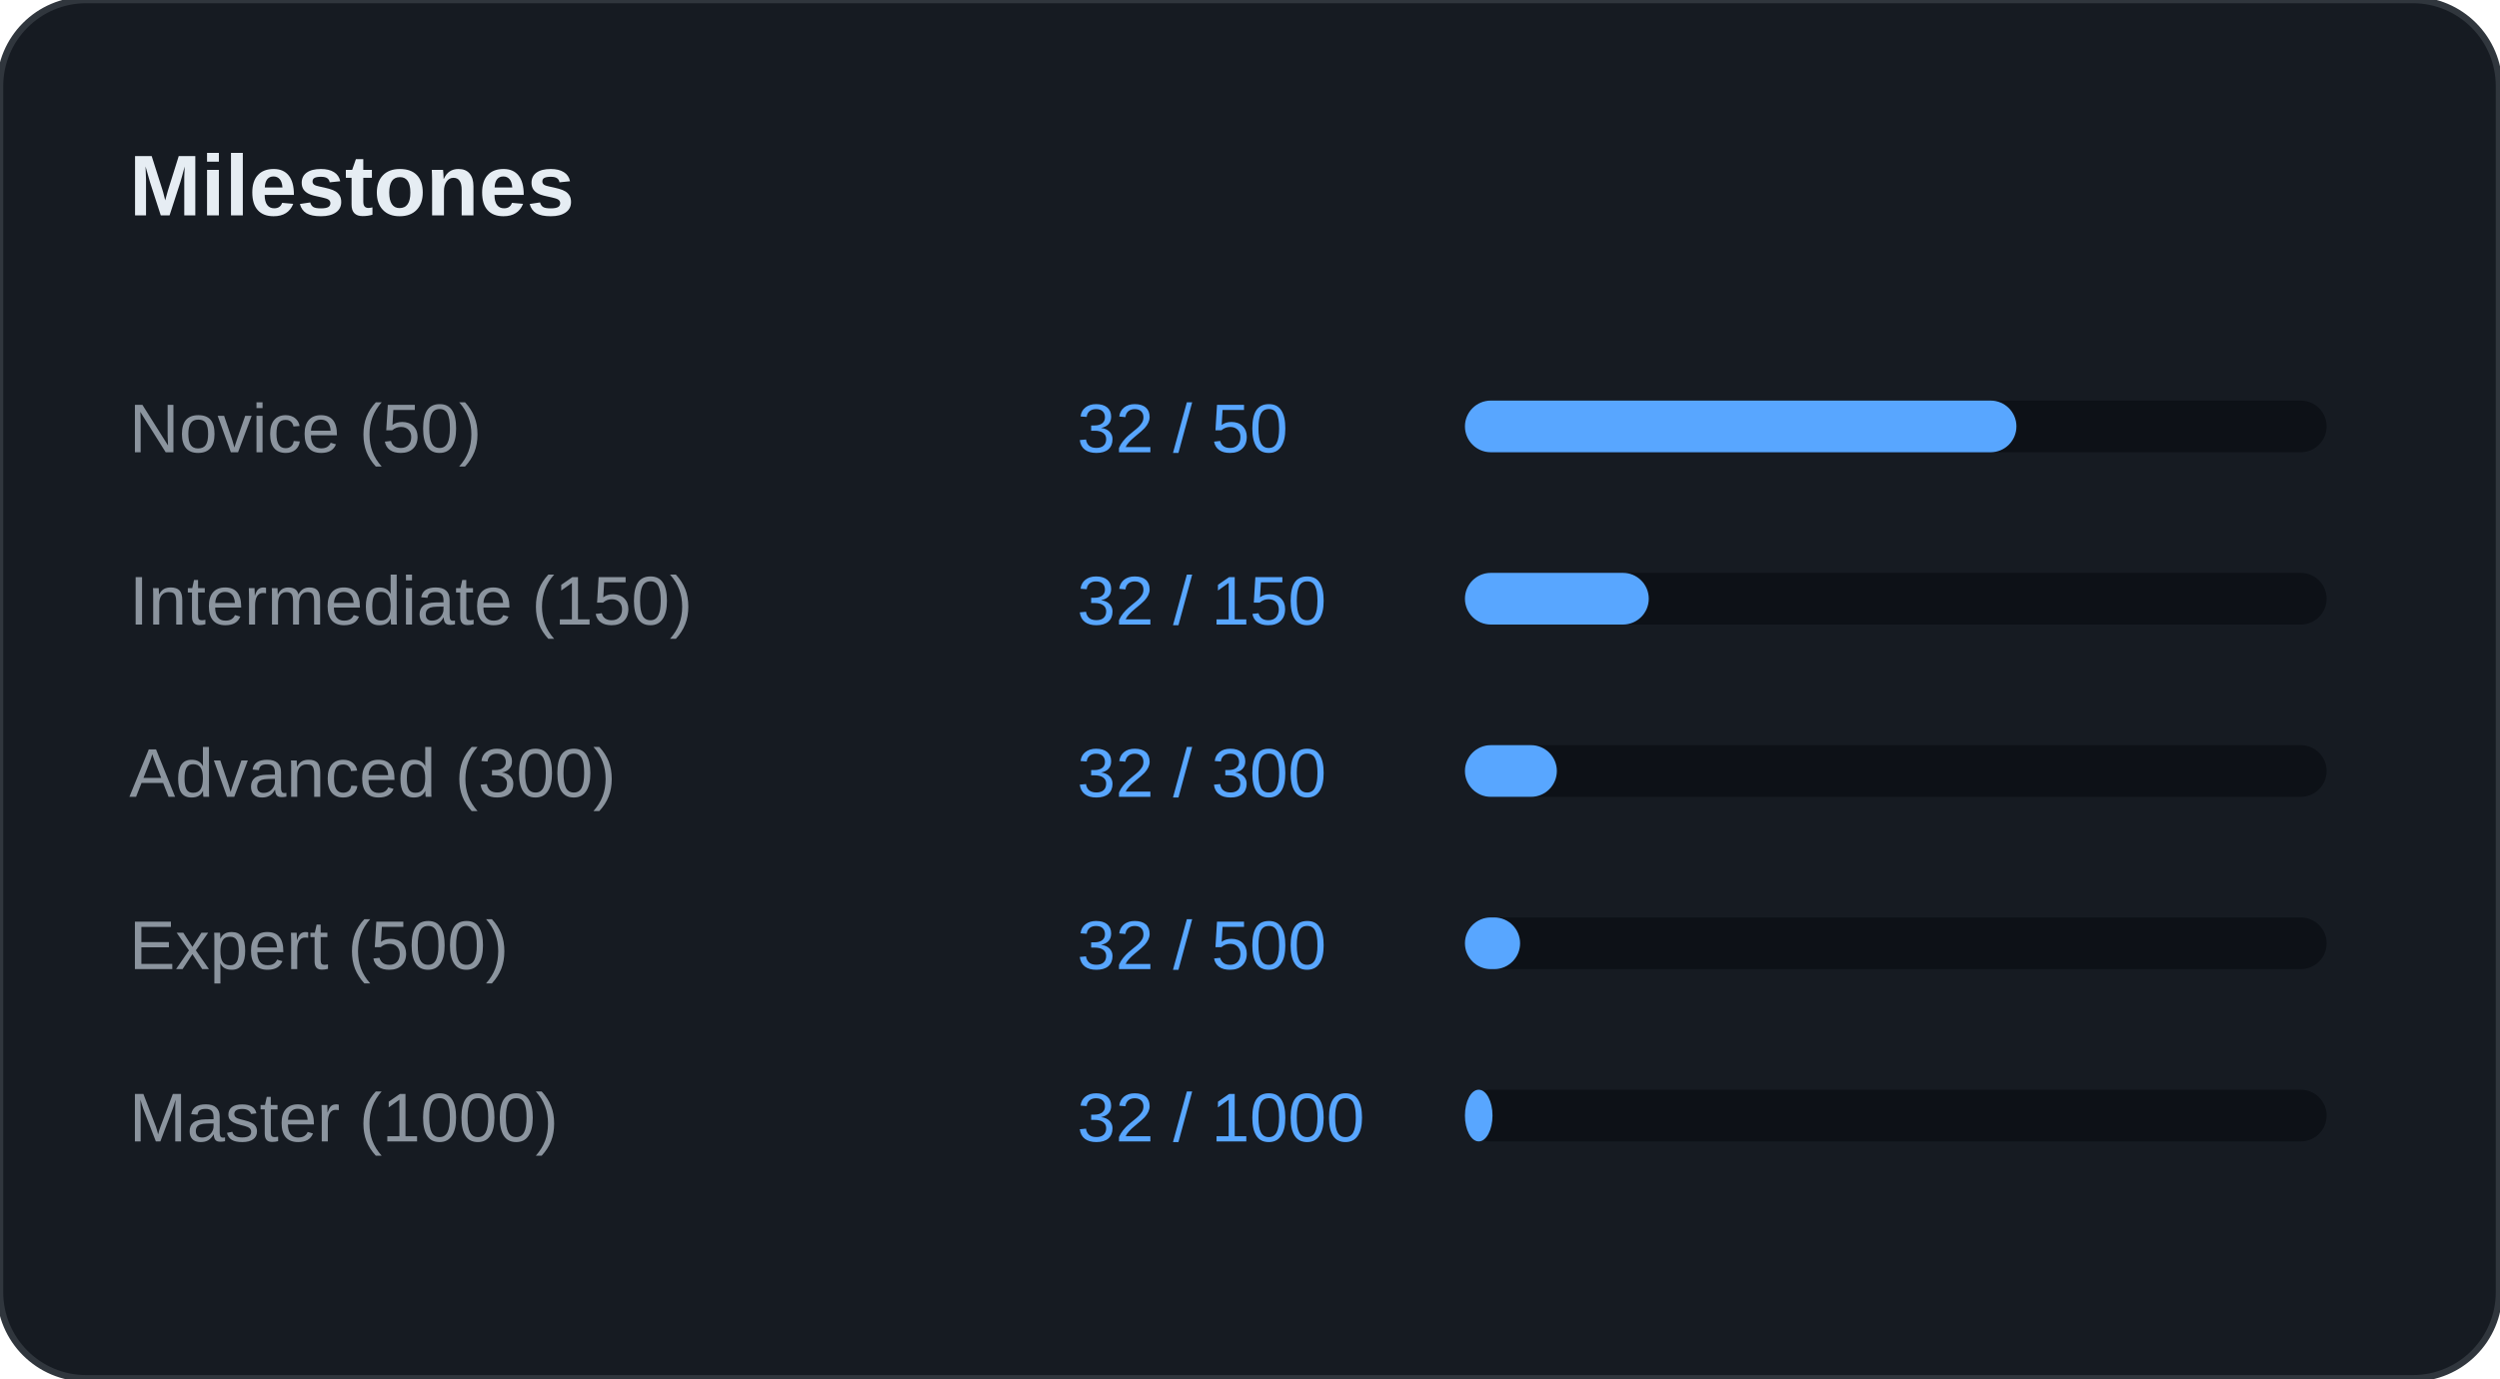
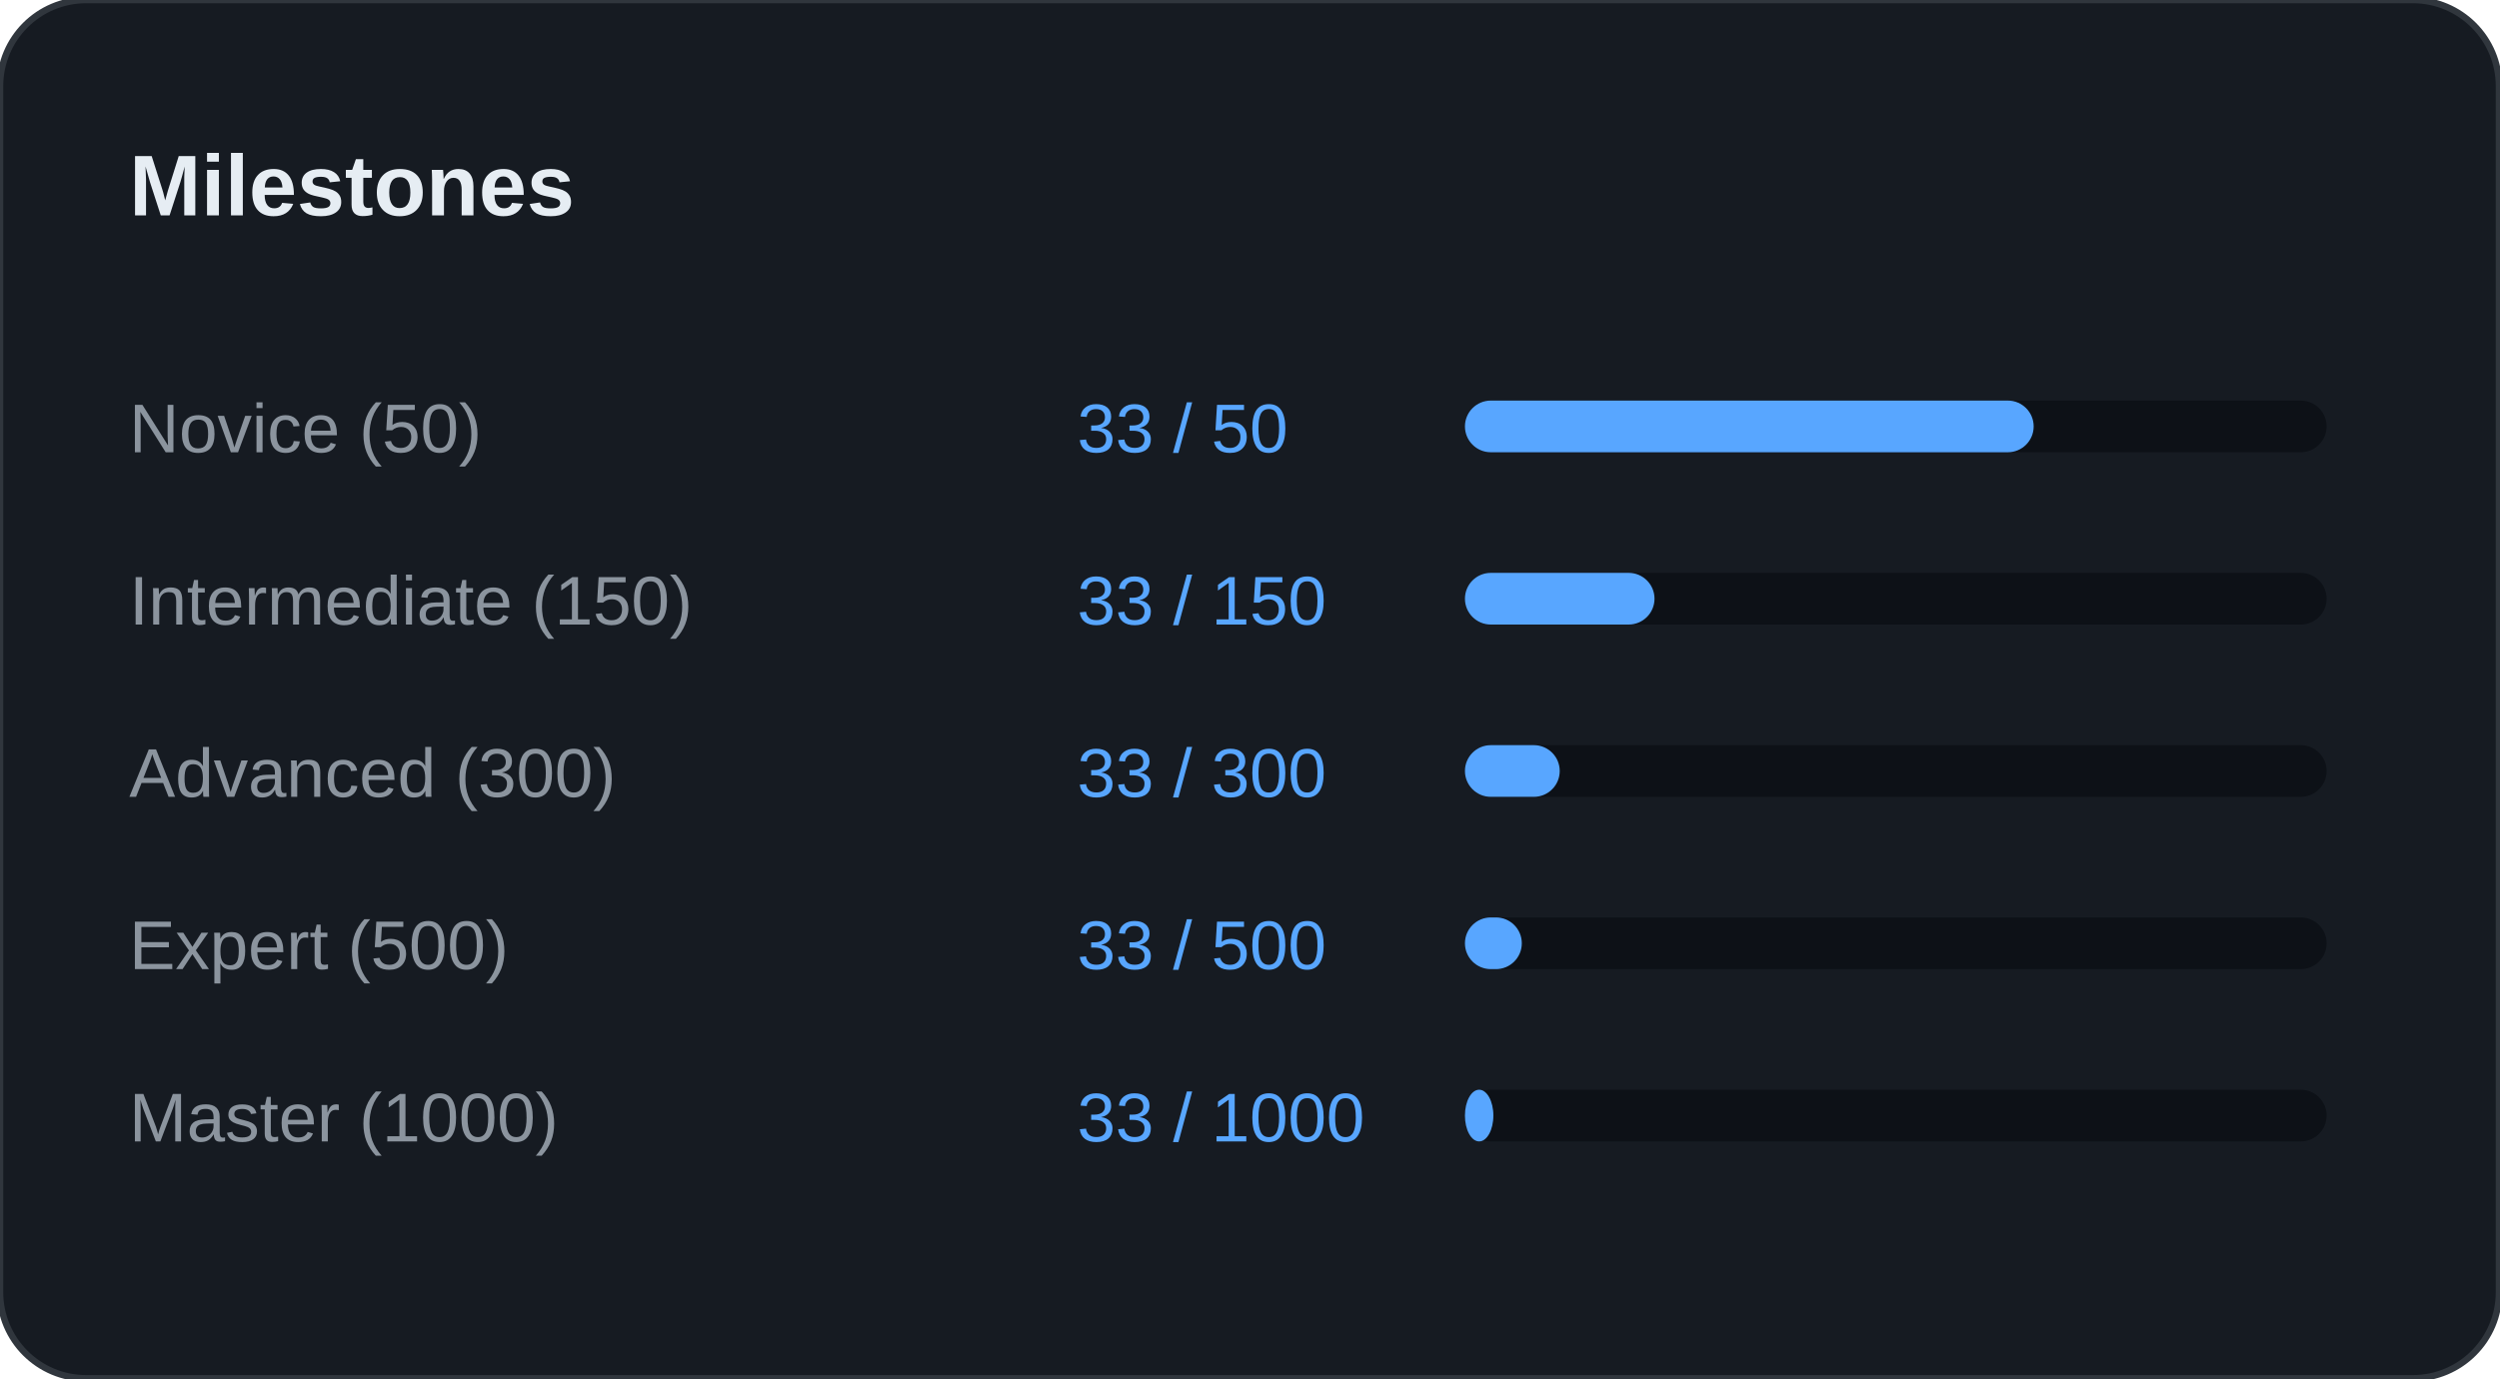
<svg xmlns="http://www.w3.org/2000/svg" width="100%" viewBox="0 0 580 320" preserveAspectRatio="xMidYMid meet">
  <rect width="580" height="320" rx="20" fill="#161B22" stroke="#30363D" stroke-width="1.5" />
  <text x="30" y="50" font-family="Segoe UI, Arial, sans-serif" font-size="20" font-weight="bold" fill="#E6EDF3">Milestones</text>
  <text x="30" y="105" font-family="Segoe UI, Arial, sans-serif" font-size="16" fill="#8B949E">Novice (50)</text>
-   <text x="250" y="105" font-family="Segoe UI, Arial, sans-serif" font-size="16" fill="#58A6FF">32 / 50</text>
+   <text x="250" y="105" font-family="Segoe UI, Arial, sans-serif" font-size="16" fill="#58A6FF">33 / 50</text>
  <rect x="340" y="93" width="200" height="12" rx="6" fill="#0D1117" />
-   <rect x="340" y="93" width="128" height="12" rx="6" fill="#58A6FF" />
+   <rect x="340" y="93" width="132" height="12" rx="6" fill="#58A6FF" />
  <text x="30" y="145" font-family="Segoe UI, Arial, sans-serif" font-size="16" fill="#8B949E">Intermediate (150)</text>
-   <text x="250" y="145" font-family="Segoe UI, Arial, sans-serif" font-size="16" fill="#58A6FF">32 / 150</text>
+   <text x="250" y="145" font-family="Segoe UI, Arial, sans-serif" font-size="16" fill="#58A6FF">33 / 150</text>
  <rect x="340" y="133" width="200" height="12" rx="6" fill="#0D1117" />
-   <rect x="340" y="133" width="42.667" height="12" rx="6" fill="#58A6FF" />
+   <rect x="340" y="133" width="44" height="12" rx="6" fill="#58A6FF" />
  <text x="30" y="185" font-family="Segoe UI, Arial, sans-serif" font-size="16" fill="#8B949E">Advanced (300)</text>
-   <text x="250" y="185" font-family="Segoe UI, Arial, sans-serif" font-size="16" fill="#58A6FF">32 / 300</text>
+   <text x="250" y="185" font-family="Segoe UI, Arial, sans-serif" font-size="16" fill="#58A6FF">33 / 300</text>
  <rect x="340" y="173" width="200" height="12" rx="6" fill="#0D1117" />
-   <rect x="340" y="173" width="21.333" height="12" rx="6" fill="#58A6FF" />
+   <rect x="340" y="173" width="22" height="12" rx="6" fill="#58A6FF" />
  <text x="30" y="225" font-family="Segoe UI, Arial, sans-serif" font-size="16" fill="#8B949E">Expert (500)</text>
-   <text x="250" y="225" font-family="Segoe UI, Arial, sans-serif" font-size="16" fill="#58A6FF">32 / 500</text>
+   <text x="250" y="225" font-family="Segoe UI, Arial, sans-serif" font-size="16" fill="#58A6FF">33 / 500</text>
  <rect x="340" y="213" width="200" height="12" rx="6" fill="#0D1117" />
-   <rect x="340" y="213" width="12.8" height="12" rx="6" fill="#58A6FF" />
+   <rect x="340" y="213" width="13.2" height="12" rx="6" fill="#58A6FF" />
  <text x="30" y="265" font-family="Segoe UI, Arial, sans-serif" font-size="16" fill="#8B949E">Master (1000)</text>
-   <text x="250" y="265" font-family="Segoe UI, Arial, sans-serif" font-size="16" fill="#58A6FF">32 / 1000</text>
+   <text x="250" y="265" font-family="Segoe UI, Arial, sans-serif" font-size="16" fill="#58A6FF">33 / 1000</text>
  <rect x="340" y="253" width="200" height="12" rx="6" fill="#0D1117" />
-   <rect x="340" y="253" width="6.4" height="12" rx="6" fill="#58A6FF" />
+   <rect x="340" y="253" width="6.6" height="12" rx="6" fill="#58A6FF" />
</svg>
